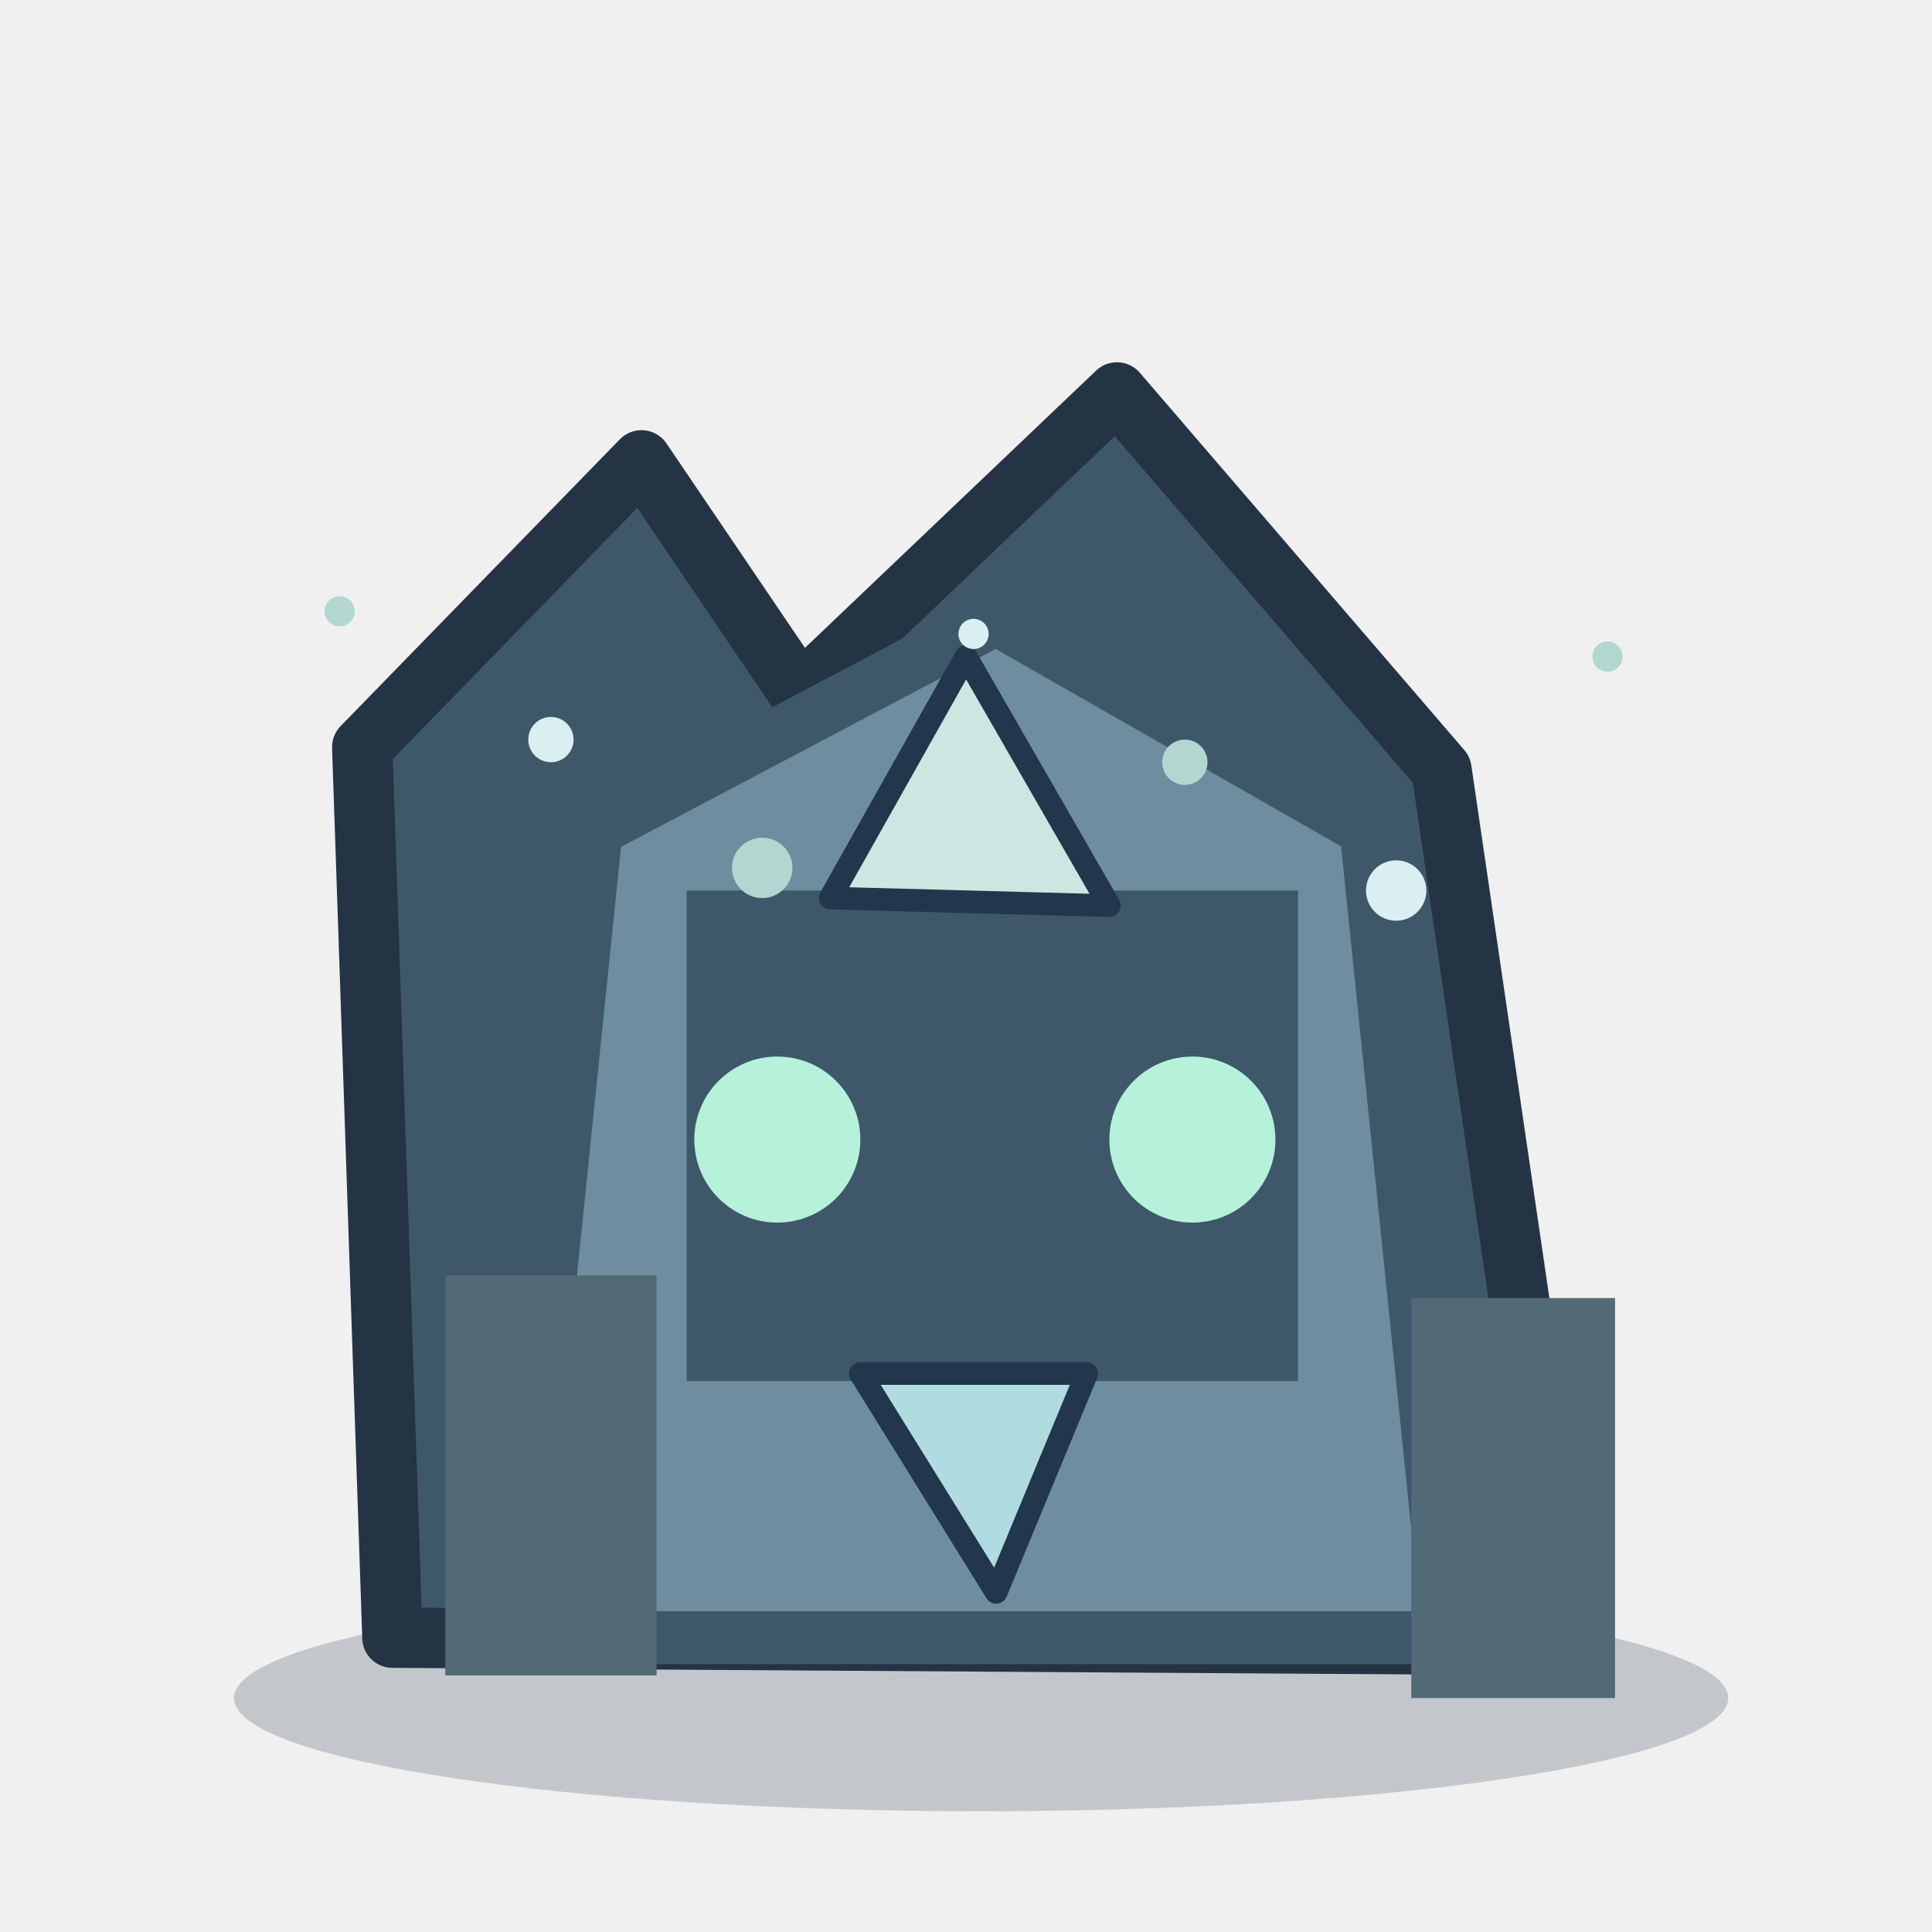
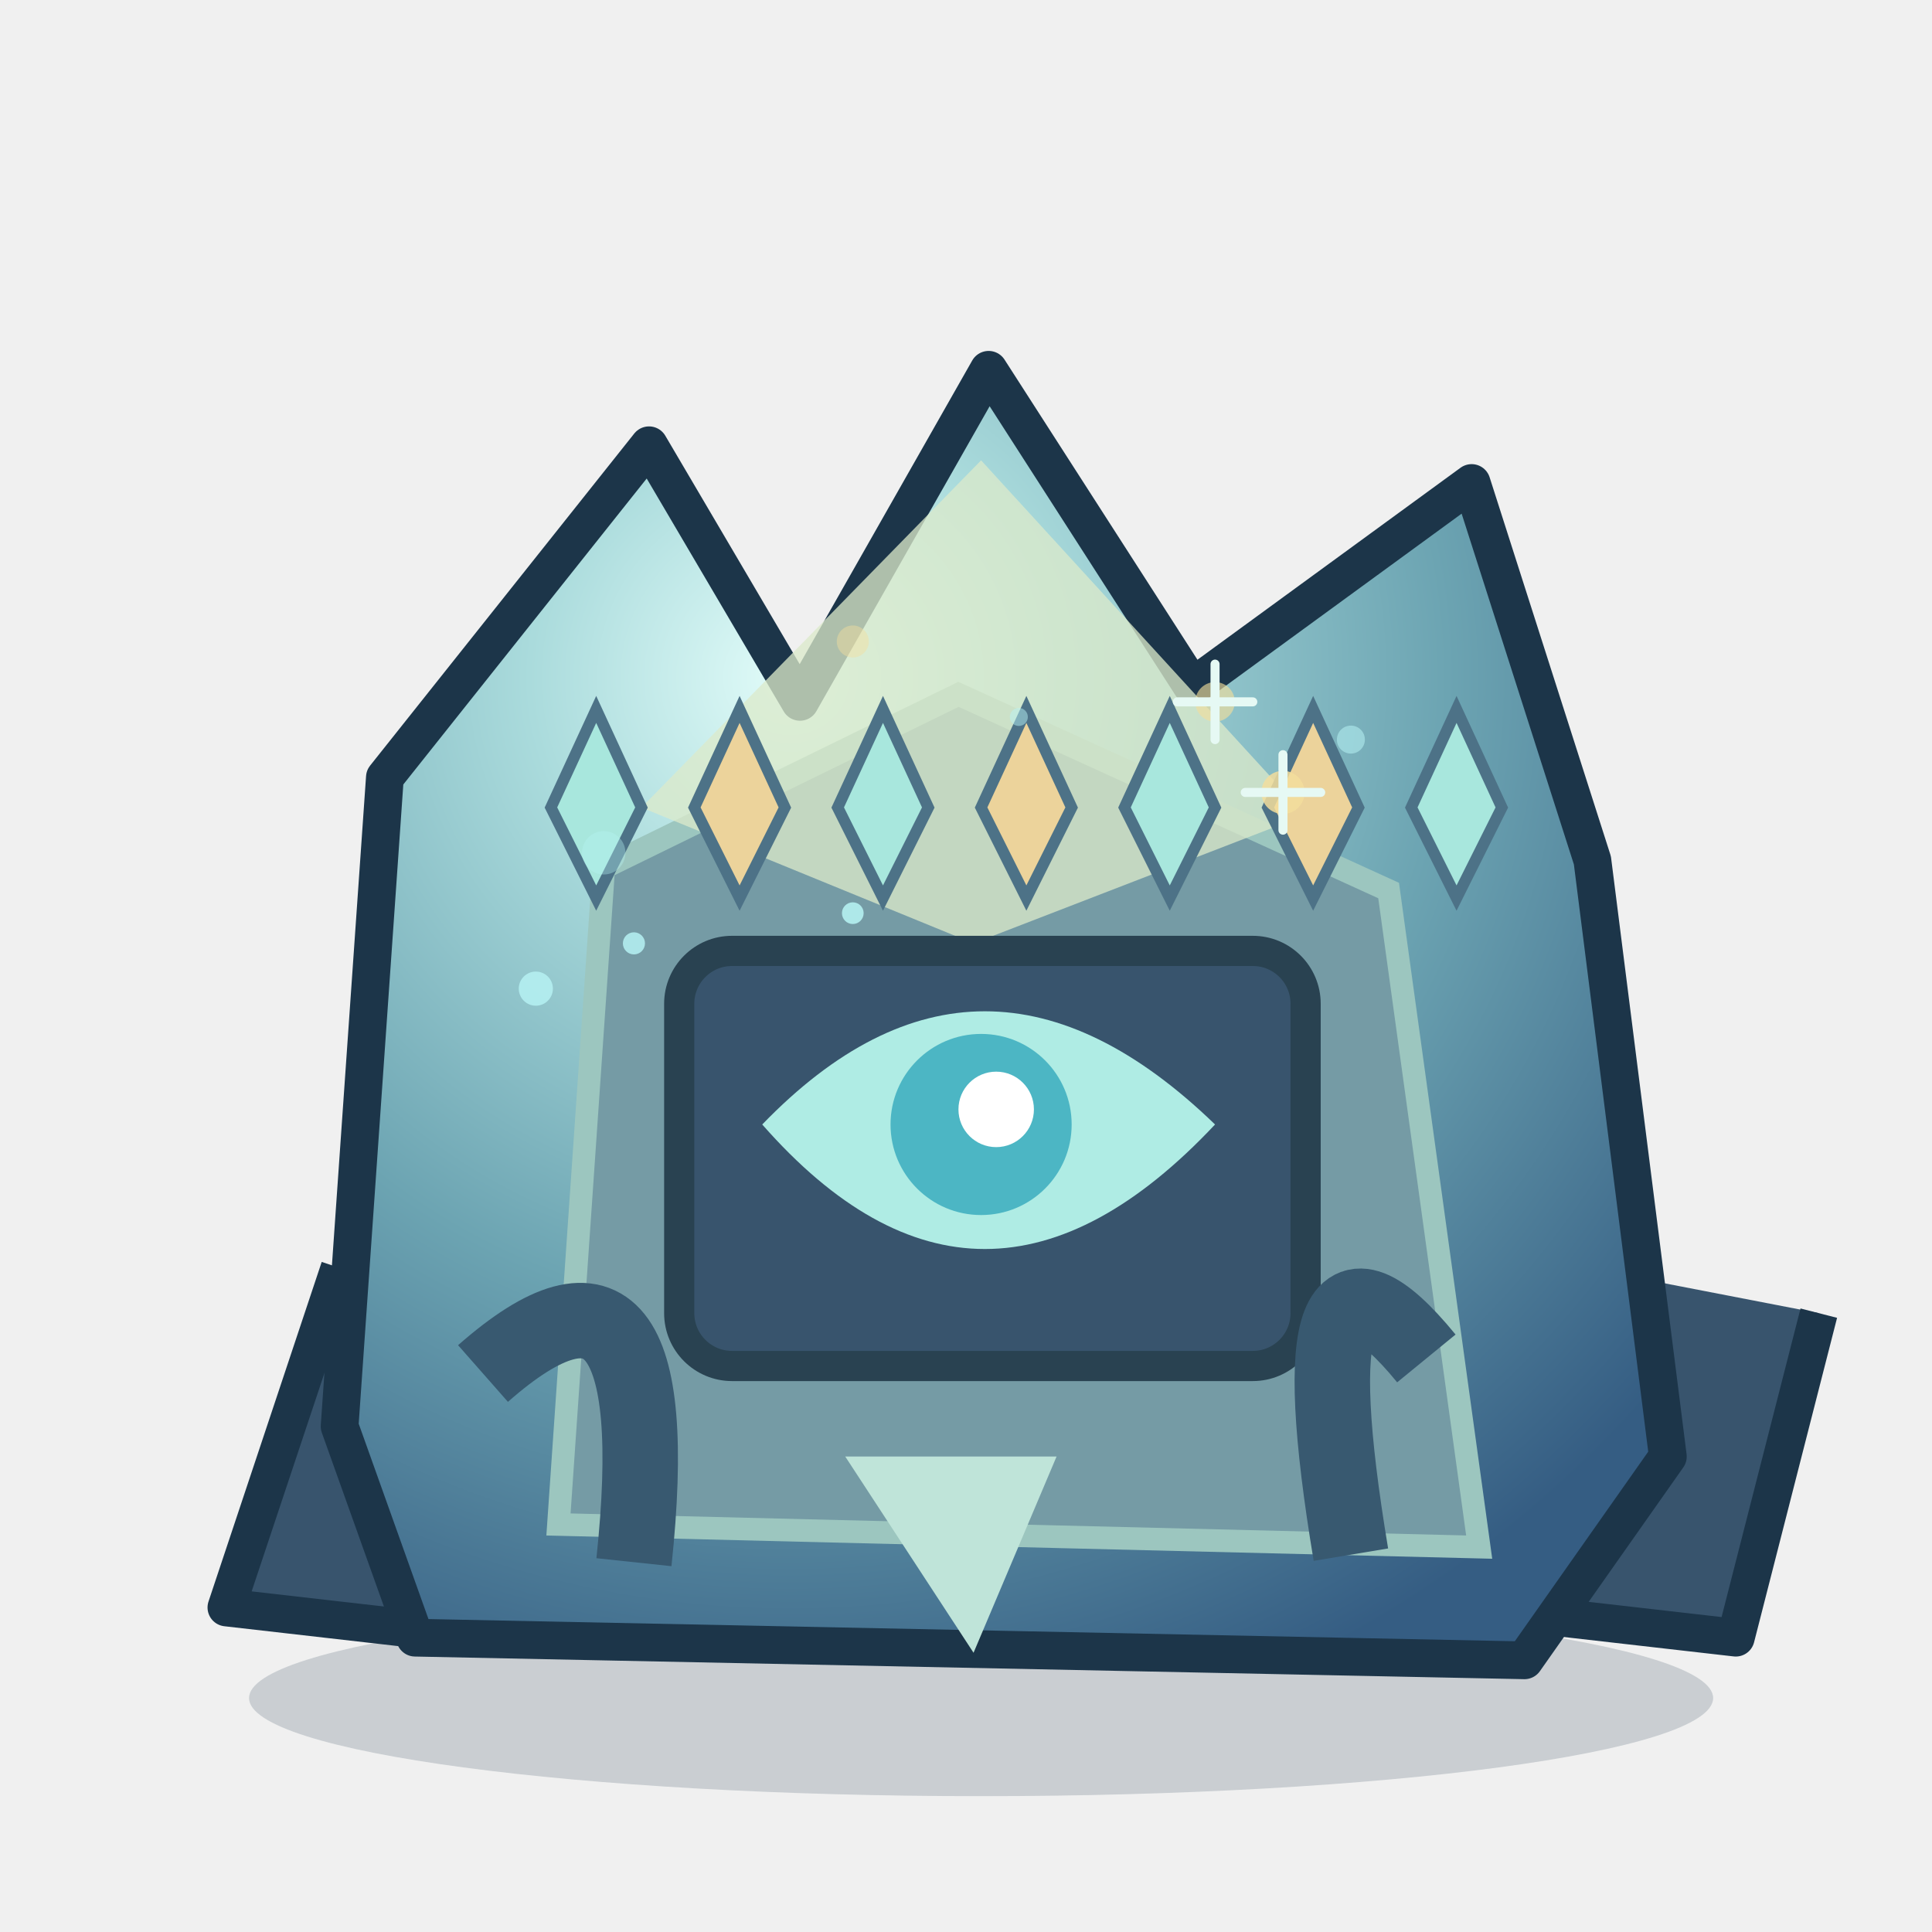
- <svg xmlns="http://www.w3.org/2000/svg" width="256" height="256" viewBox="0 0 256 256" shape-rendering="geometricPrecision">
+ <svg xmlns="http://www.w3.org/2000/svg" width="256" height="256" viewBox="0 0 256 256">
  <defs>
-     <linearGradient id="sky" x2="0" y2="1">
-       <stop stop-color="#2c6c91" />
-       <stop offset=".58" stop-color="#a0cbca" />
-       <stop offset="1" stop-color="#f6d7a7" />
+     <radialGradient id="body" cx=".34" cy=".24" r=".85">
+       <stop stop-color="#e2fcf9" />
+       <stop offset=".23" stop-color="#aadbdc" />
+       <stop offset=".58" stop-color="#6ca4b2" />
+       <stop offset="1" stop-color="#355d83" />
+     </radialGradient>
+     <radialGradient id="halo">
+       <stop stop-color="#b6fff9" stop-opacity=".8" />
+       <stop offset="1" stop-color="#a0ddfa" stop-opacity="0" />
+     </radialGradient>
+     <linearGradient id="floor" x2="0" y2="1">
+       <stop stop-color="#2b607e" />
+       <stop offset="1" stop-color="#142b51" />
    </linearGradient>
-     <linearGradient id="sea" x2="0" y2="1">
-       <stop stop-color="#447f95" />
-       <stop offset="1" stop-color="#143c60" />
-     </linearGradient>
-     <linearGradient id="gold" x2="1" y2="1">
-       <stop stop-color="#fff4b4" />
-       <stop offset=".52" stop-color="#efc06e" />
-       <stop offset="1" stop-color="#9b7456" />
-     </linearGradient>
-     <radialGradient id="halo">
-       <stop stop-color="#c9fff0" stop-opacity=".95" />
-       <stop offset="1" stop-color="#67cbd7" stop-opacity="0" />
-     </radialGradient>
  </defs>
-   <ellipse cx="130" cy="225" rx="99" ry="15" fill="#11253b33" stroke="none" stroke-width="0" />
-   <polygon points="52,217 48,99 85,61 106,92 148,52 191,102 208,218" fill="#3e586a" stroke="#243445" stroke-width="8" stroke-linejoin="round" />
-   <polygon points="68,217 79,110 132,82 181,110 192,217" fill="#6e8e9f" stroke="#3e586a" stroke-width="7" stroke-linejoin="round" />
-   <rect x="91" y="118" width="81" height="65" fill="#3e586a" stroke="none" stroke-width="0" />
-   <polygon points="110,119 128,87 147,120" fill="#cee6e2" stroke="#22374b" stroke-width="3" stroke-linejoin="round" />
-   <circle cx="103" cy="151" r="11" fill="#b6f1da" stroke="none" stroke-width="0" />
-   <circle cx="158" cy="151" r="11" fill="#b6f1da" stroke="none" stroke-width="0" />
-   <rect x="59" y="169" width="28" height="53" fill="#526a75" stroke="none" stroke-width="0" />
-   <rect x="187" y="172" width="27" height="53" fill="#526a75" stroke="none" stroke-width="0" />
-   <polygon points="114,182 144,182 132,211" fill="#b0dce1" stroke="#22374b" stroke-width="3" stroke-linejoin="round" />
-   <circle cx="45" cy="81" r="2" fill="#b1d7d0" stroke="none" stroke-width="0" />
-   <circle cx="73" cy="98" r="3" fill="#daeff1" stroke="none" stroke-width="0" />
-   <circle cx="101" cy="115" r="4" fill="#b1d7d0" stroke="none" stroke-width="0" />
-   <circle cx="129" cy="84" r="2" fill="#daeff1" stroke="none" stroke-width="0" />
-   <circle cx="157" cy="101" r="3" fill="#b1d7d0" stroke="none" stroke-width="0" />
-   <circle cx="185" cy="118" r="4" fill="#daeff1" stroke="none" stroke-width="0" />
-   <circle cx="213" cy="87" r="2" fill="#b1d7d0" stroke="none" stroke-width="0" />
+   <ellipse cx="130" cy="225" rx="97" ry="13" fill="#193349" opacity=".18" />
+   <path d="M45 168 l-15 45 35 4 11-43" fill="#38546d" stroke="#1c3549" stroke-width="5" stroke-linejoin="round" />
+   <path d="M100 168 l-15 45 35 4 11-43" fill="#38546d" stroke="#1c3549" stroke-width="5" stroke-linejoin="round" />
+   <path d="M155 168 l-15 45 35 4 11-43" fill="#38546d" stroke="#1c3549" stroke-width="5" stroke-linejoin="round" />
+   <path d="M210 168 l-15 45 35 4 11-43" fill="#38546d" stroke="#1c3549" stroke-width="5" stroke-linejoin="round" />
+   <path d="M45 189 L51 103 86 59 106 93 131 49 158 91 195 64 211 114 221 193 202 220 55 217Z" fill="url(#body)" stroke="#1c3549" stroke-width="5" stroke-linejoin="round" />
+   <path d="M74 202 L80 115 127 92 184 118 196 205Z" fill="#759ba5" stroke="#9cc6bf" stroke-width="3" />
+   <path d="M85 107 L130 61 173 108 129 125Z" fill="#dceacb" opacity=".76" />
+   <rect x="90" y="126" width="83" height="55" fill="#38546d" rx="7" stroke="#294251" stroke-width="4" />
+   <path d="M101 149 Q130 119 161 149 Q130 182 101 149Z" fill="#afece4" />
+   <circle cx="130" cy="149" r="12" fill="#4cb6c4" />
+   <circle cx="132" cy="147" r="5" fill="#fff" />
+   <polygon points="112,193 140,193 129,219" fill="#bfe4d9" />
+   <path d="M64 182 Q89 160 84 207" fill="none" stroke="#385970" stroke-width="10" />
+   <path d="M189 180 Q171 158 179 206" fill="none" stroke="#385970" stroke-width="10" />
+   <path d="M73 107 l6-13 6 13 -6 12Z" fill="#a8e7dd" stroke="#4d7287" stroke-width="1.5" />
+   <path d="M92 107 l6-13 6 13 -6 12Z" fill="#ecd39b" stroke="#4d7287" stroke-width="1.5" />
+   <path d="M111 107 l6-13 6 13 -6 12Z" fill="#a8e7dd" stroke="#4d7287" stroke-width="1.5" />
+   <path d="M130 107 l6-13 6 13 -6 12Z" fill="#ecd39b" stroke="#4d7287" stroke-width="1.5" />
+   <path d="M149 107 l6-13 6 13 -6 12Z" fill="#a8e7dd" stroke="#4d7287" stroke-width="1.5" />
+   <path d="M168 107 l6-13 6 13 -6 12Z" fill="#ecd39b" stroke="#4d7287" stroke-width="1.5" />
+   <path d="M187 107 l6-13 6 13 -6 12Z" fill="#a8e7dd" stroke="#4d7287" stroke-width="1.5" />
+   <circle cx="170" cy="105" r="2.86" fill="#f3de9c" opacity="0.84" />
+   <path d="M165 105 h10 M170 100 v10" fill="none" stroke="#e6f9f4" stroke-width="1.2" stroke-linecap="round" stroke-linejoin="round" />
+   <circle cx="113" cy="121" r="1.438" fill="#b7f3f4" opacity="0.87" />
+   <circle cx="84" cy="125" r="1.465" fill="#b7f3f4" opacity="0.84" />
+   <circle cx="113" cy="85" r="2.122" fill="#f3de9c" opacity="0.44" />
+   <circle cx="71" cy="131" r="2.262" fill="#b7f3f4" opacity="0.82" />
+   <circle cx="80" cy="113" r="2.875" fill="#b7f3f4" opacity="0.36" />
+   <circle cx="161" cy="93" r="2.618" fill="#f3de9c" opacity="0.63" />
+   <path d="M156 93 h10 M161 88 v10" fill="none" stroke="#e6f9f4" stroke-width="1.2" stroke-linecap="round" stroke-linejoin="round" />
+   <circle cx="135" cy="95" r="1.194" fill="#b7f3f4" opacity="0.49" />
+   <circle cx="179" cy="98" r="1.854" fill="#b7f3f4" opacity="0.55" />
</svg>
